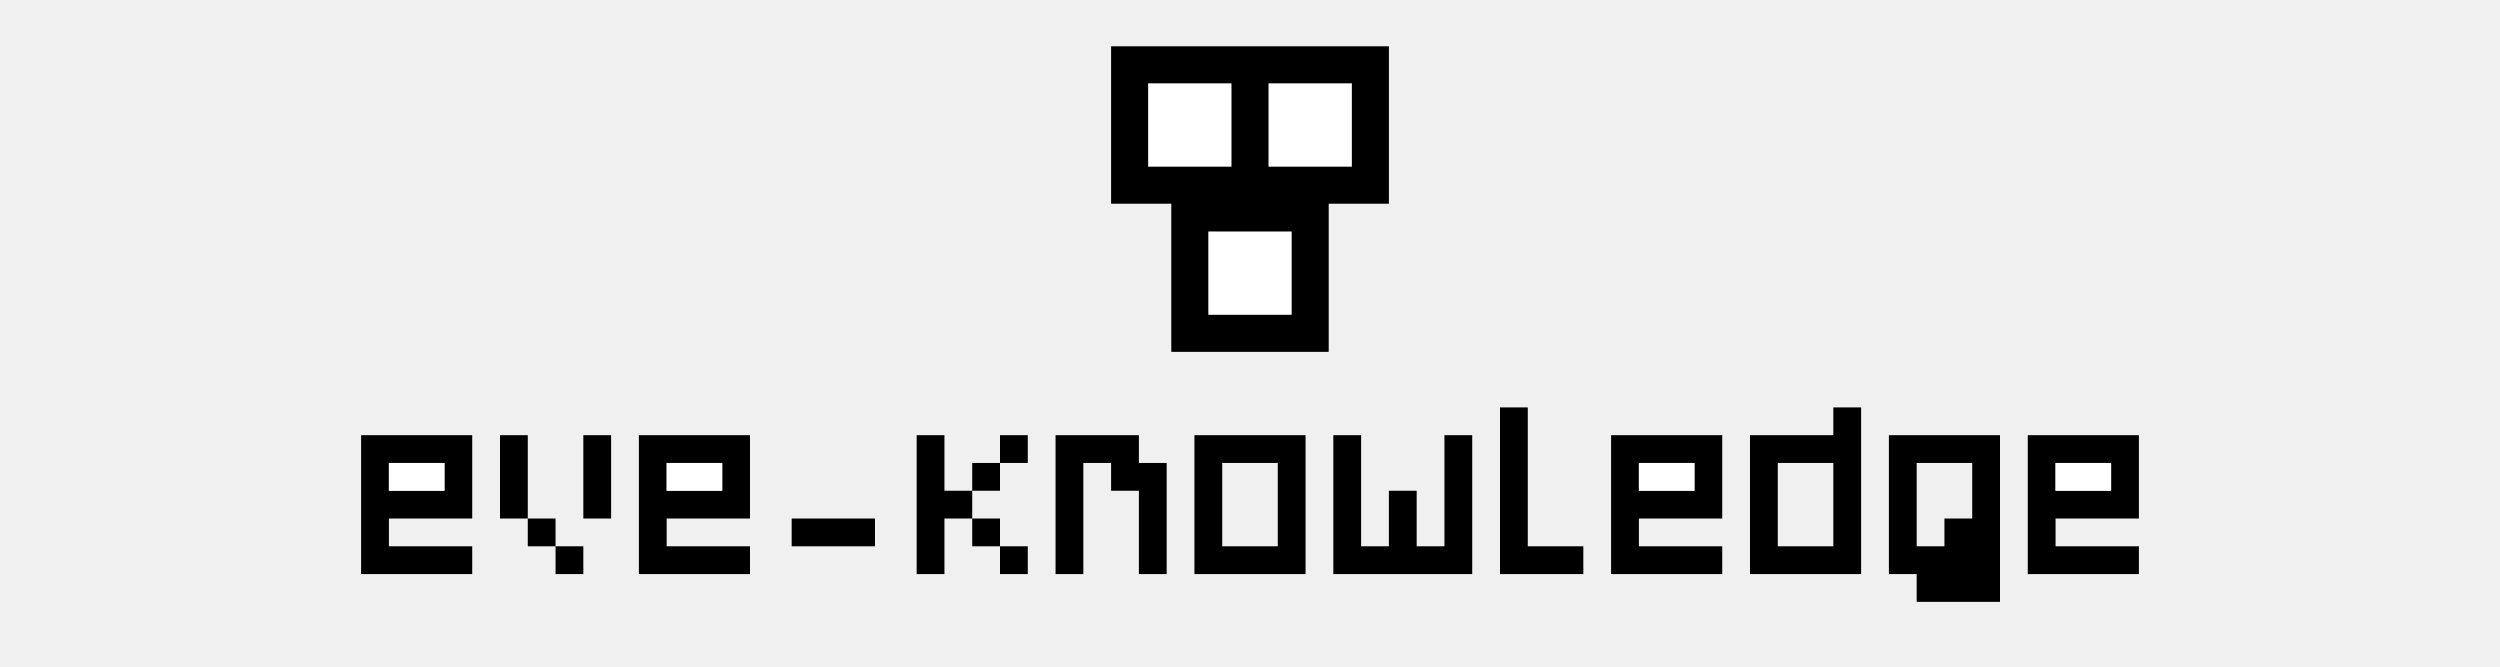
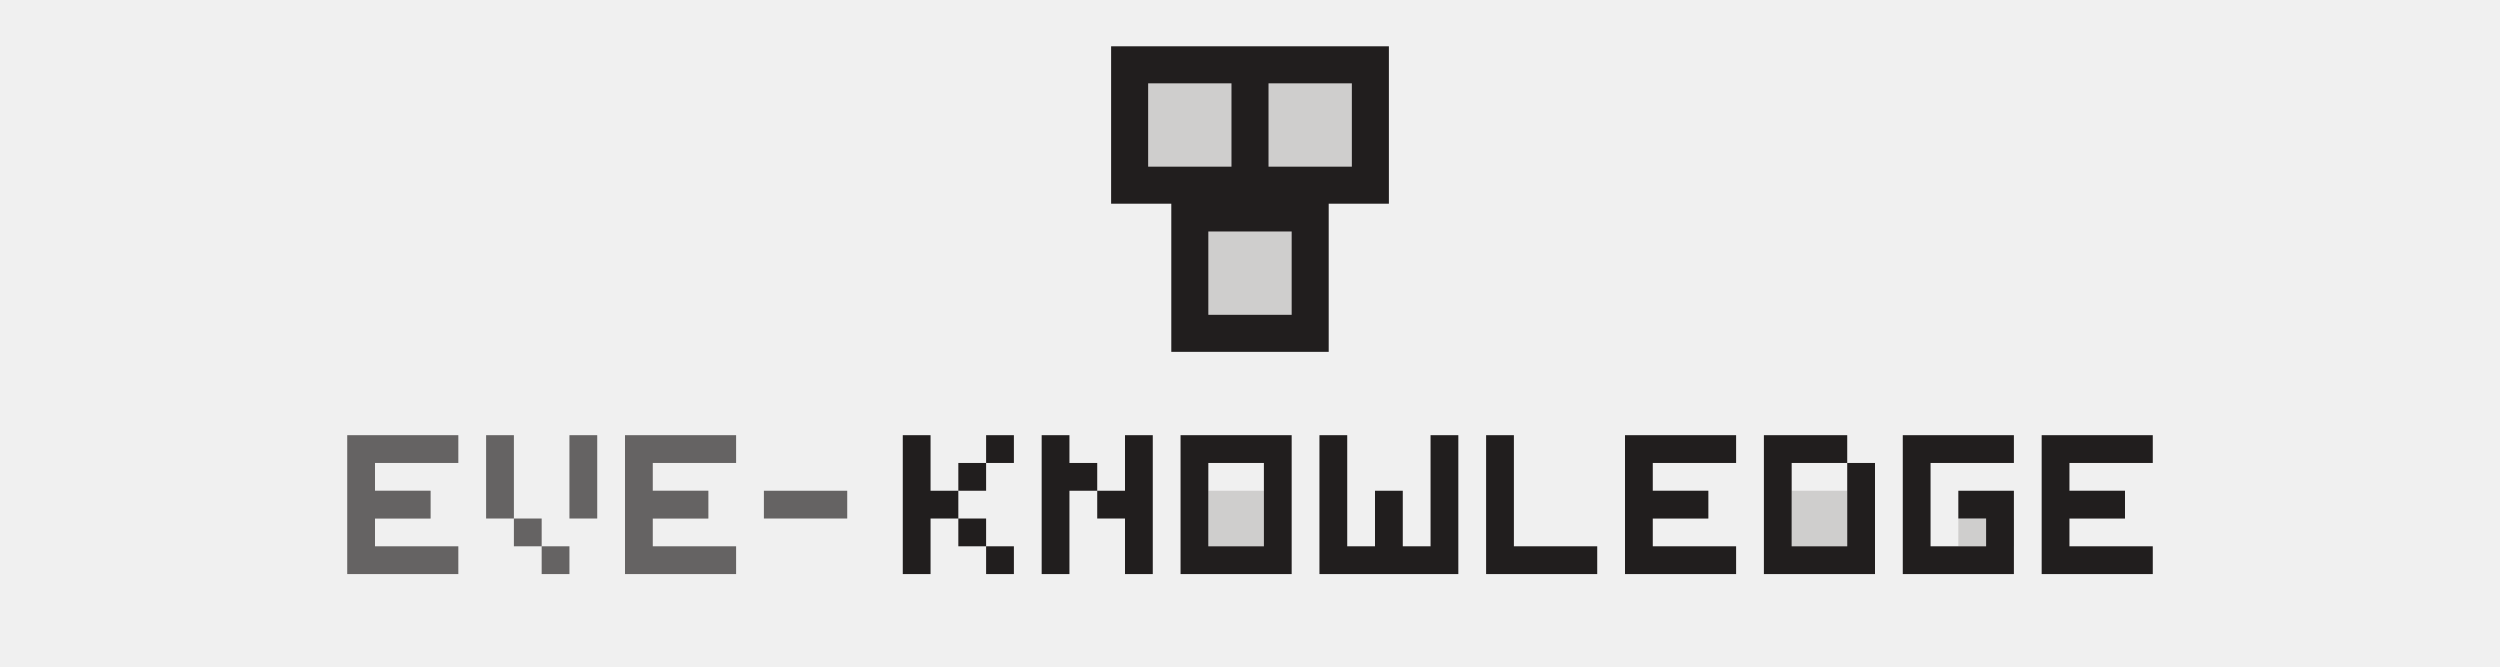
<svg xmlns="http://www.w3.org/2000/svg" width="540" height="144" viewBox="0 0 540 144" fill="none" role="img" aria-labelledby="title desc">
-   <path fill="#000" d="M240 10h34v34h-34zM266 10h34v34h-34zM253 42h34v34h-34zM258 32h24v8h-24zM78 94h24v6h-24zM78 94h6v30h-6zM96 94h6v18h-6zM78 106h24v6h-24zM78 118h24v6h-24zM108 94h6v18h-6zM126 94h6v18h-6zM114 112h6v6h-6zM120 118h6v6h-6zM138 94h24v6h-24zM138 94h6v30h-6zM156 94h6v18h-6zM138 106h24v6h-24zM138 118h24v6h-24zM171 112h18v6h-18zM198 94h6v30h-6zM204 106h6v6h-6zM210 100h6v6h-6zM216 94h6v6h-6zM210 112h6v6h-6zM216 118h6v6h-6zM228 94h6v30h-6zM234 94h12v6h-12zM246 100h6v24h-6zM240 100h6v6h-6zM258 94h24v6h-24zM258 94h6v30h-6zM276 94h6v30h-6zM258 118h24v6h-24zM288 94h6v30h-6zM312 94h6v30h-6zM300 106h6v18h-6zM294 118h6v6h-6zM306 118h6v6h-6zM324 88h6v36h-6zM324 118h18v6h-18zM348 94h24v6h-24zM348 94h6v30h-6zM366 94h6v18h-6zM348 106h24v6h-24zM348 118h24v6h-24zM378 94h24v6h-24zM378 94h6v30h-6zM396 88h6v36h-6zM378 118h24v6h-24zM408 94h24v6h-24zM408 94h6v30h-6zM426 94h6v36h-6zM408 118h24v6h-24zM414 124h18v6h-18zM420 112h12v6h-12zM438 94h24v6h-24zM438 94h6v30h-6zM456 94h6v18h-6zM438 106h24v6h-24zM438 118h24v6h-24z" />
-   <path fill="#fff" d="M248 18h18v18h-18zM274 18h18v18h-18zM261 50h18v18h-18zM84 100h12v6h-12zM144 100h12v6h-12zM354 100h12v6h-12zM444 100h12v6h-12z" />
+   <g aria-hidden="true">
+     <path fill="#211E1E" d="M240 10h34v34h-34zM266 10h34v34h-34zM253 42h34v34h-34zM258 32h24v8h-24z" />
+     <path fill="#CFCECD" d="M248 18h18v18h-18zM274 18h18v18h-18zM261 50h18v18h-18z" />
+     <g fill="#CFCECD">
+       <path transform="translate(75 88)" d="M18 18V24H6V18H18Z" />
+       <path transform="translate(135 88)" d="M18 18V24H6V18H18Z" />
+       <path transform="translate(255 88)" d="M18 30H6V18H18V30Z" />
+       <path transform="translate(351 88)" d="M18 18V24H6V18H18Z" />
+       <path transform="translate(381 88)" d="M18 30H6V18H18V30Z" />
+       <path transform="translate(411 88)" d="M24 24V30H12V24H24Z" />
+       <path transform="translate(441 88)" d="M18 18V24H6V18H18Z" />
+     </g>
+     <g fill="#656363">
+       <path transform="translate(75 88)" d="M0 6H24V12H6V18H18V24H6V30H24V36H0V6Z" />
+       <path transform="translate(105 88)" d="M0 6h6v6h-6zM18 6h6v6h-6zM0 12h6v6h-6zM18 12h6v6h-6zM0 18h6v6h-6zM18 18h6v6h-6zM6 24h6v6h-6zM12 30h6v6h-6z" />
+       <path transform="translate(135 88)" d="M0 6H24V12H6V18H18V24H6V30H24V36H0V6Z" />
+       <path transform="translate(165 88)" d="M0 18h18v6h-18z" />
+     </g>
+     <g fill="#211E1E">
+       <path transform="translate(195 88)" d="M0 6h6v30h-6zM18 6h6v6h-6zM12 12h6v6h-6zM6 18h6v6h-6zM12 24h6v6h-6zM18 30h6v6h-6z" />
+       <path transform="translate(225 88)" d="M0 6h6v30h-6zM18 6h6v30h-6zM6 12h6v6h-6zM12 18h6v6h-6z" />
+       <path transform="translate(255 88)" d="M18 12H6V30H18V12ZM24 36H0V6H24V36Z" />
+       <path transform="translate(285 88)" d="M0 6h6v30h-6zM24 6h6v30h-6zM12 18h6v18h-6zM6 30h6v6h-6zM18 30h6v6h-6z" />
+       <path transform="translate(321 88)" d="M0 6H6V30H24V36H0V6Z" />
+       <path transform="translate(351 88)" d="M0 6H24V12H6V18H18V24H6V30H24V36H0V6Z" />
+       <path transform="translate(381 88)" d="M18 12H6V30H18V12ZM24 36H0V6H18V12H24V36Z" />
+       <path transform="translate(411 88)" d="M0 6h24v6h-24zM0 12h6v6h-6zM0 18h6v6h-6zM12 18h12v6h-12zM0 24h6v6h-6zM18 24h6v6h-6zM0 30h24v6h-24z" />
+       <path transform="translate(441 88)" d="M0 6H24V12H6V18H18V24H6V30H24V36H0V6Z" />
+     </g>
+   </g>
</svg>
